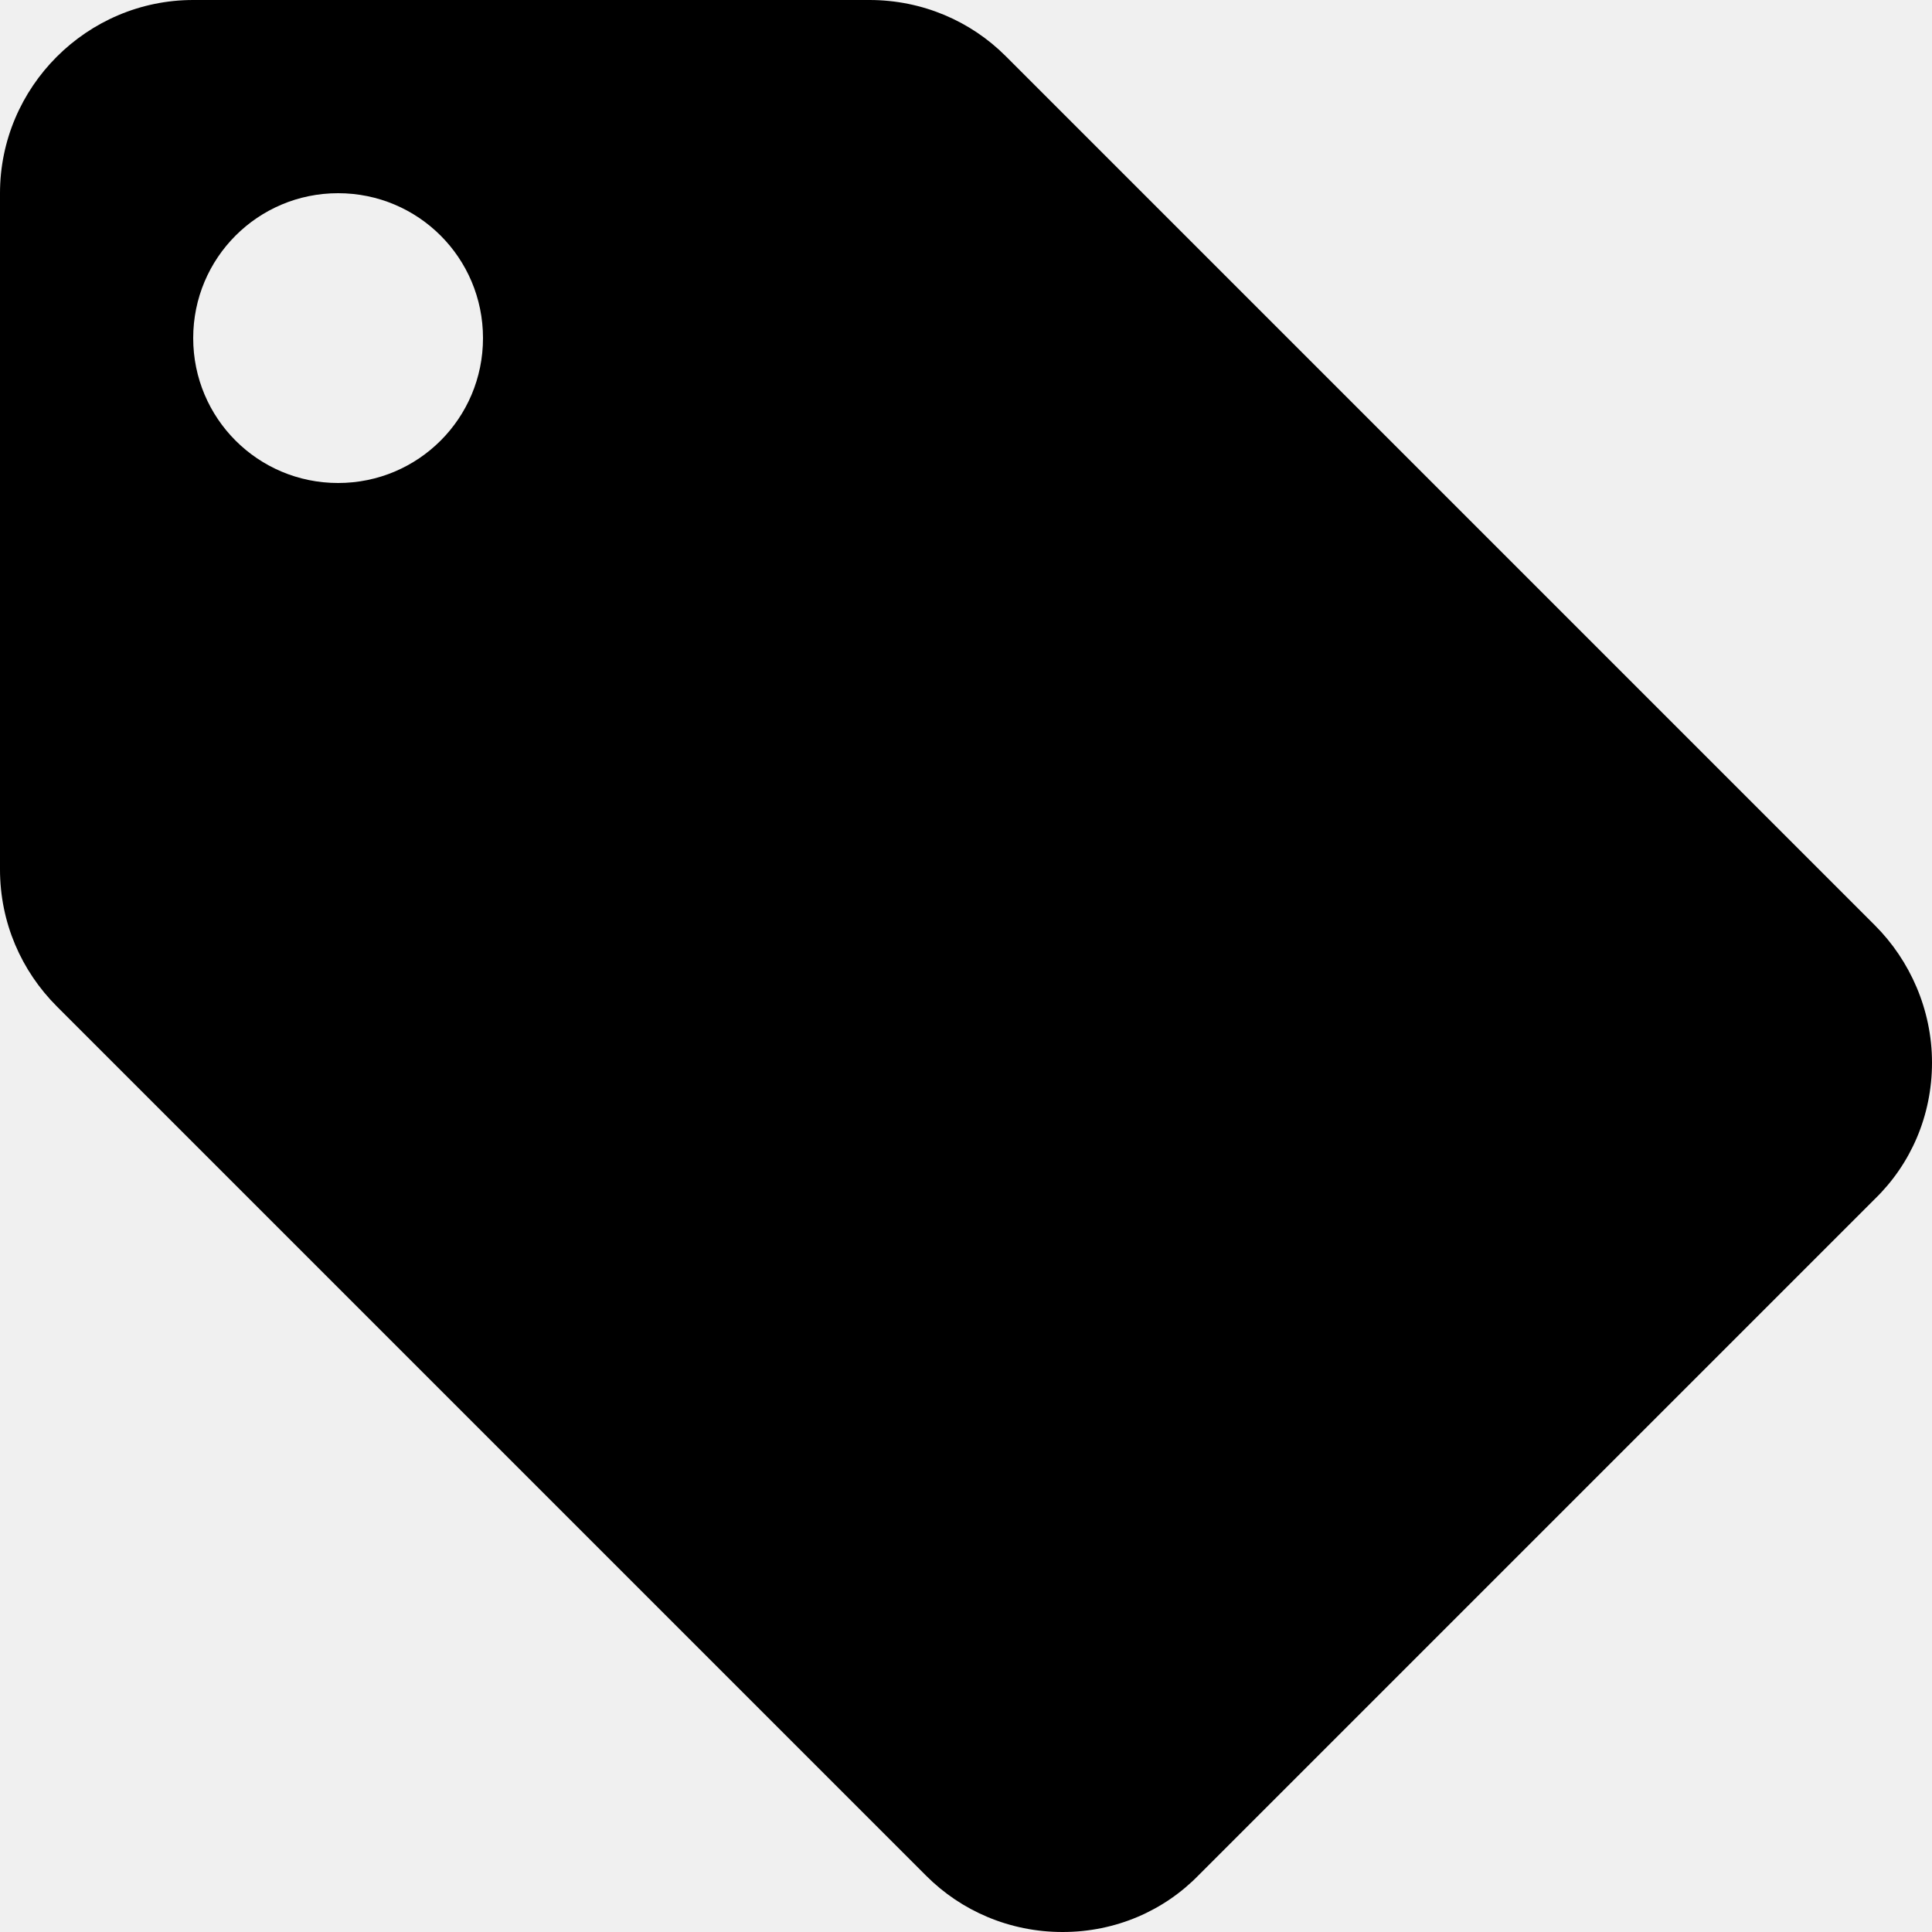
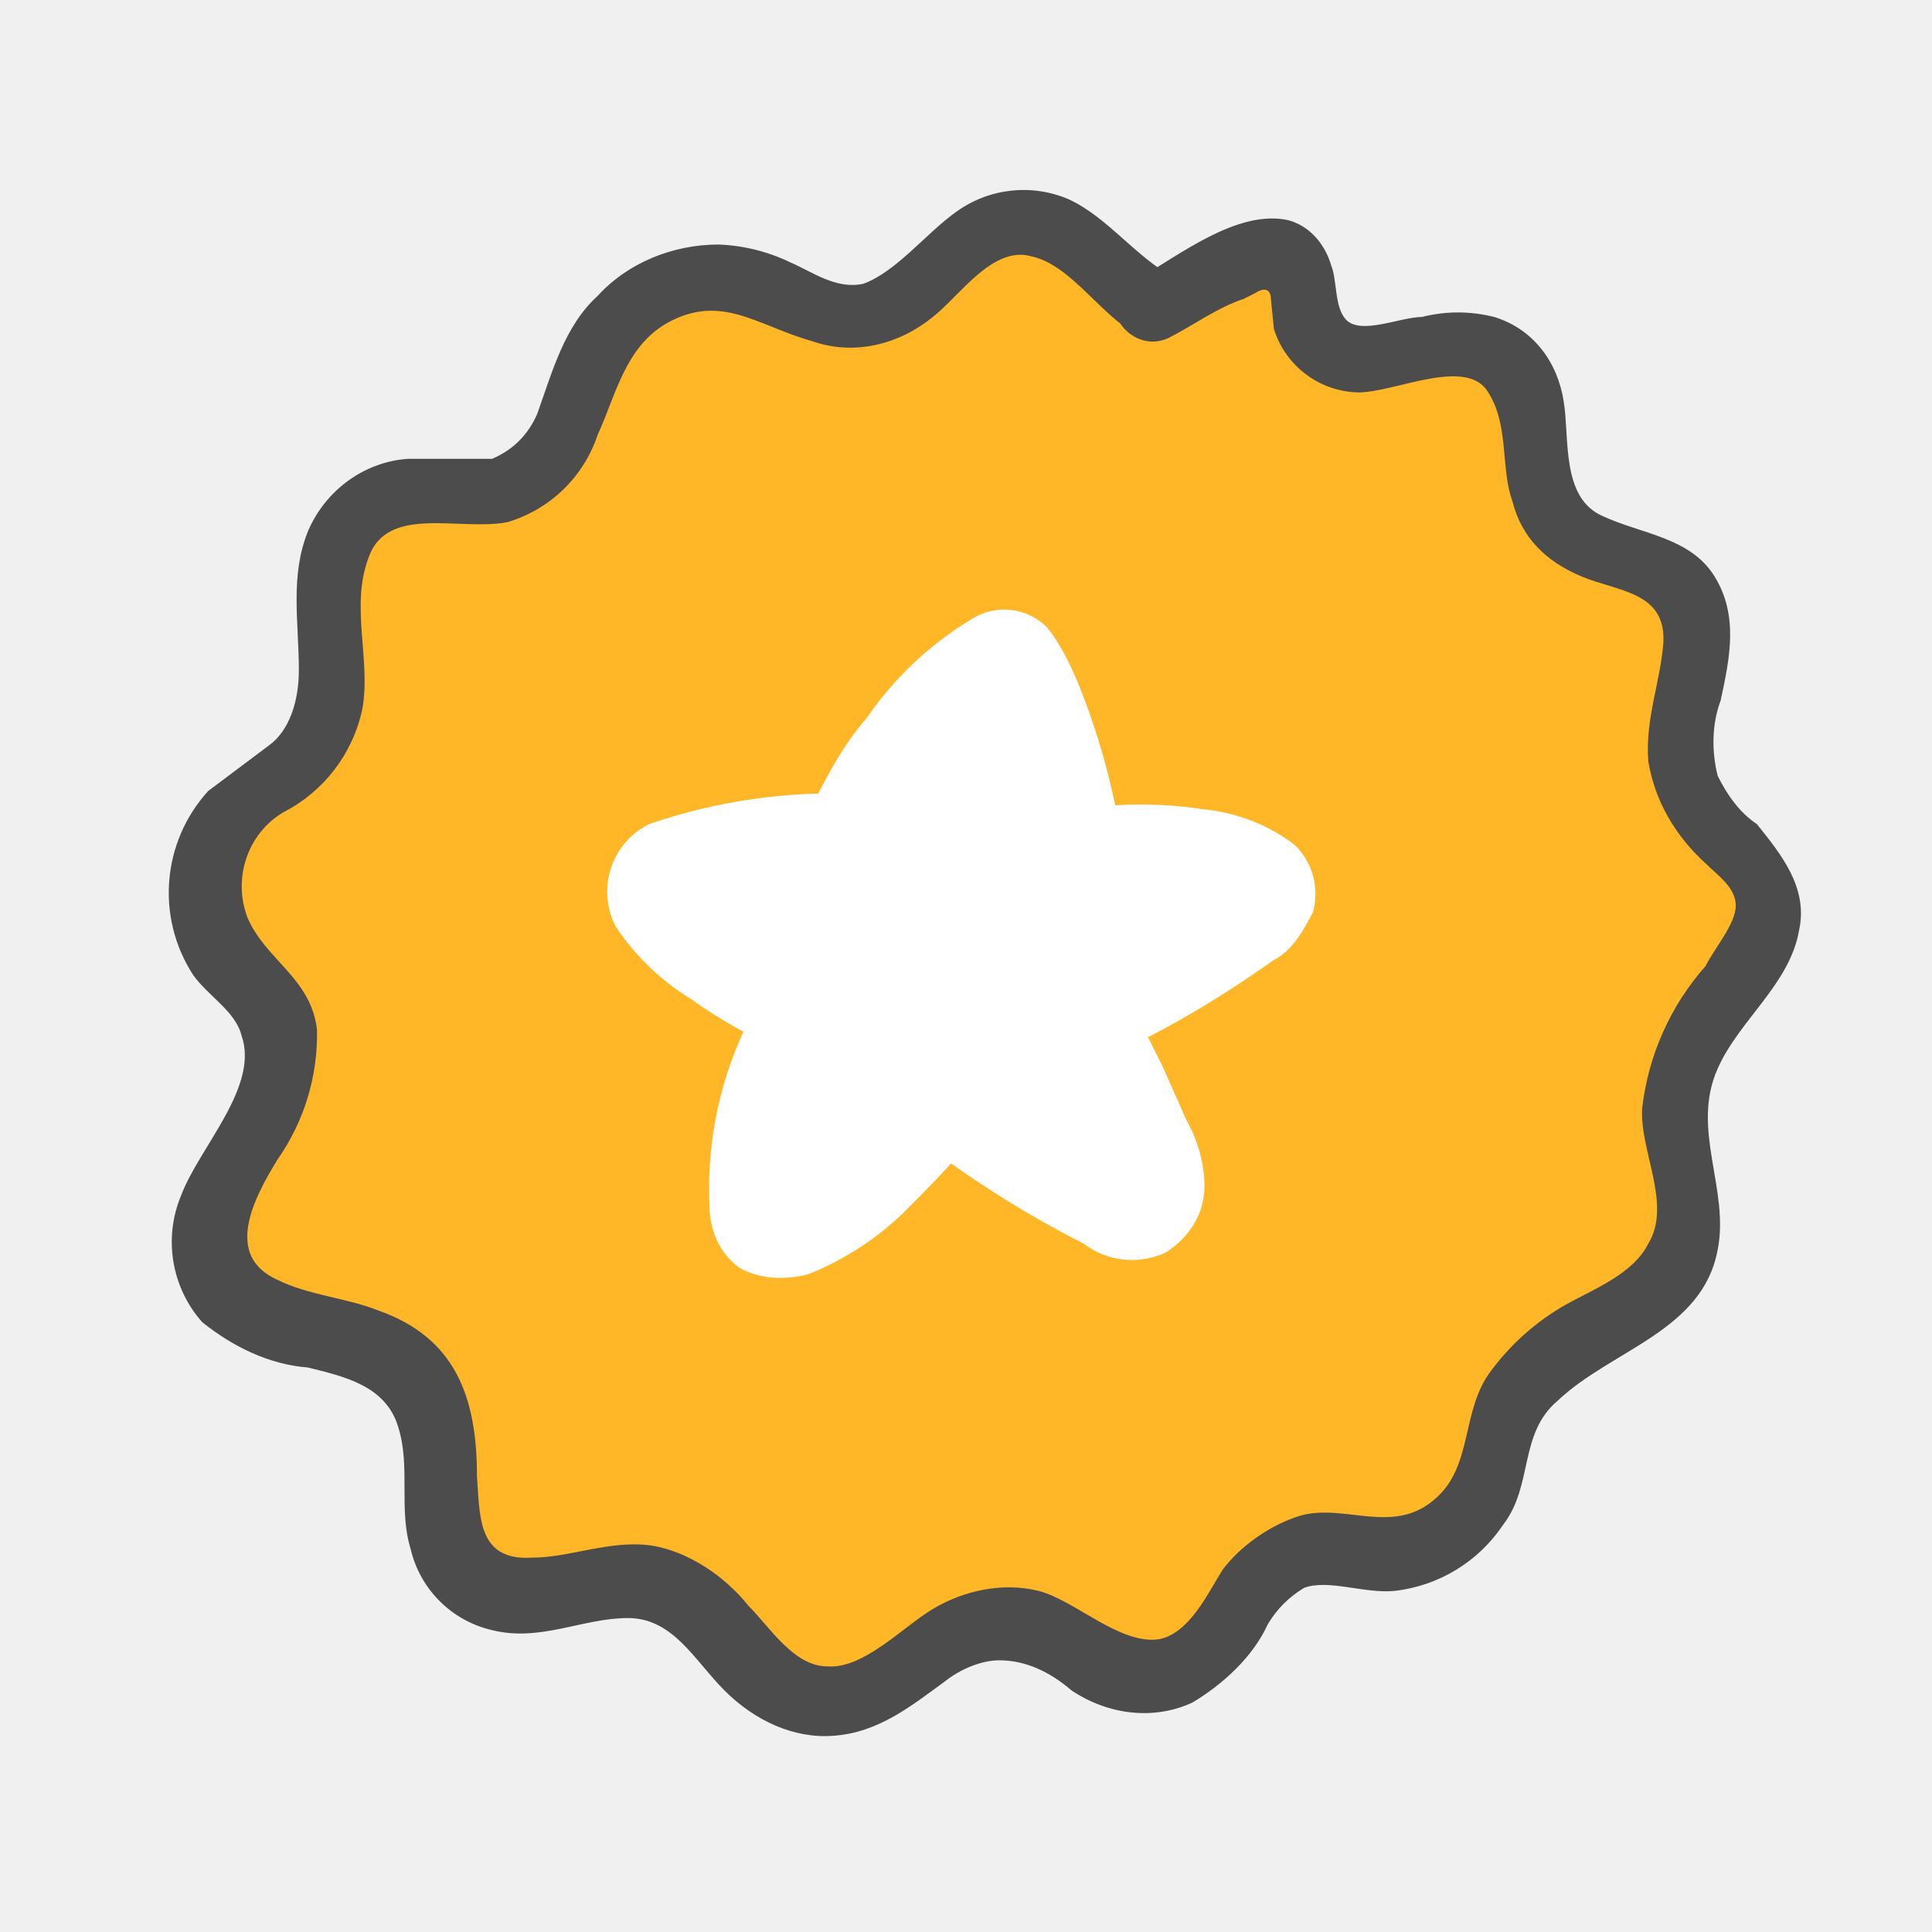
- <svg xmlns="http://www.w3.org/2000/svg" viewBox="0 0 20 20">
-   <path fill-rule="evenodd" d="M19.41 9.58l-9-9C10.05.22 9.55 0 9 0H2C.9 0 0 .9 0 2v7c0 .55.22 1.05.59 1.42l9 9c.36.36.86.58 1.41.58.55 0 1.05-.22 1.41-.59l7-7c.37-.36.59-.86.59-1.41 0-.55-.23-1.06-.59-1.42zM3.5 5C2.67 5 2 4.33 2 3.5S2.67 2 3.5 2 5 2.67 5 3.5 4.33 5 3.5 5z" />
+ <svg xmlns="http://www.w3.org/2000/svg" viewBox="0 0 64 64" fill="none">
+   <path d="M14.4 48.6c-.4-2.8 0-3.2-2.6-4-2.5-.6-5.1-1-5-3.1 0-2 2.4-3.2 2.1-5.7-.2-2.4-1.4-2.6-1.7-5.2-.3-2.6.1-2.5 1.4-4 1.4-1.4 2.1-3.3 2.1-5.3s.4-4 1.3-4.4c1-.4 3.3.3 4.6-.5 1.2-.9 1.7-2.2 2.6-3.8.9-1.6 2-3.2 3.6-3.2 1.8 0 4 1.7 5.3 1.3 1.3-.5 2.3-1.7 3.7-2.4 1.4-.7 3-1 4 .5a2.9 2.9 0 0 0 3.8.7c1.2-.6 2.8-1.8 3-.5.4 1.3.5 3.4 2.6 3 2-.3 4.3-1.3 4.8.5.5 2 .4 5 2.6 5.8 2.3.8 3.8.7 3.3 3.7-.4 3-.6 4.8.8 6 1.4 1.2 2 2.6 1 4-1 1.3-2.6 4.1-2.2 6.4.3 2.3.4 3.7-1.3 4.8-1.8 1.1-3.7.8-4.4 3.3-.6 2.6-1 4.3-2.5 4.7-1.4.4-3.6-.8-5.3 1.1-1.7 2-1.4 4-3.8 3.3-2.3-.8-3.8-3-6.4-1.5-2.5 1.6-4.5 3.6-6.4 1.6-2-2-3-3.6-5.4-3.2-2.5.5-5 .6-5.6-3.9Z" fill="#FFB727" />
+   <path d="M22.4 28.7c1.8-.3 4.7-.4 5.2-.6.4-.2.6-.3 2-2.6 1.3-2.3 2.1-4.2 3.1-3.6 1 .6 1.9 3.1 2.6 4.7.8 1.6 2.5 1.3 4.1 1.7 1 .1 1.7.8 1.9 1.8 0 0-4 1.3-4 3.3 0 2 .9 4 .7 5.5-.1 1.5-3 .5-3 .5L31.8 37l-3.7 2.6c-1.7 1.1-3.8 3.3-3.2.6l1.2-5.5-1.2-2.5-2.5-1.3s-1.6-2.1 0-2.3Z" fill="#fff" />
+   <path d="M38.9 9.2c-1.3-.7-2.2-2-3.5-2.6a3.8 3.8 0 0 0-3.7.4c-1 .7-2 2-3.1 2.4-.9.2-1.7-.4-2.4-.7a6 6 0 0 0-2.4-.6c-1.5 0-3 .6-4 1.7-1.1 1-1.5 2.5-2 3.9-.3.7-.8 1.2-1.5 1.5h-2.8c-1.4.1-2.7 1-3.3 2.4-.6 1.5-.3 3-.3 4.6 0 1-.3 2-1 2.5l-2 1.5a5 5 0 0 0-.5 6.1c.5.7 1.4 1.2 1.6 2 .6 1.7-1.4 3.7-2 5.3a4 4 0 0 0 .7 4.2c1 .8 2.2 1.4 3.5 1.5 1.2.3 2.6.6 3 2 .4 1.3 0 2.7.4 4a3.6 3.6 0 0 0 2.7 2.7c1.6.4 3-.4 4.5-.4S23 55 24 56s2.3 1.6 3.6 1.5c1.5-.1 2.6-1 3.7-1.8.5-.4 1.2-.7 1.8-.7.9 0 1.7.4 2.4 1 1.2.8 2.7 1 4 .4 1-.6 2-1.5 2.5-2.6.3-.5.7-.9 1.2-1.2.8-.3 2 .2 3 .1a5 5 0 0 0 3.6-2.2c1-1.3.5-3 1.8-4.1 1.8-1.7 4.8-2.3 5.3-5 .4-2-.9-4 0-6 .7-1.6 2.4-2.8 2.7-4.6.3-1.4-.6-2.5-1.4-3.5-.6-.4-1-1-1.3-1.6-.2-.8-.2-1.7.1-2.5.3-1.4.6-2.8-.2-4.1-.8-1.3-2.4-1.4-3.7-2-1.4-.6-1.1-2.6-1.3-3.8-.2-1.3-1-2.4-2.3-2.8-.8-.2-1.6-.2-2.4 0-.7 0-2 .6-2.5.1-.4-.4-.3-1.3-.5-1.8-.2-.7-.7-1.3-1.4-1.5-1.7-.4-3.7 1.2-5.1 2-1.5.6-.2 2.5 1.1 1.9.8-.4 1.6-1 2.5-1.3l.4-.2c.3-.2.5-.1.5.2l.1 1A3 3 0 0 0 45 13c1.2 0 3.6-1.2 4.3 0 .7 1.1.4 2.5.8 3.6.3 1.2 1.1 2 2.3 2.5 1.2.5 2.8.5 2.7 2.2-.1 1.3-.6 2.5-.5 3.9.2 1.3.9 2.5 1.9 3.4.4.4 1 .8 1 1.4 0 .6-.7 1.4-1 2a8.6 8.6 0 0 0-2.1 4.7c-.1 1.4 1 3.2.2 4.5-.5 1-1.8 1.5-2.7 2a8 8 0 0 0-2.5 2.2c-1 1.3-.6 3.1-1.8 4.2-1.4 1.3-3 .2-4.5.6-1 .3-2 1-2.6 1.8-.5.8-1.1 2.1-2.1 2.3-1.3.2-2.8-1.3-4-1.6-1.2-.3-2.5 0-3.5.6s-2.3 2-3.5 1.9c-1.1 0-1.9-1.3-2.6-2-.8-1-2-1.8-3.2-2-1.4-.2-2.7.4-4 .4-1.8.1-1.7-1.4-1.8-2.7 0-2.6-.7-4.6-3.3-5.5-1-.4-2.3-.5-3.3-1-1.8-.8-.8-2.7 0-4a7.2 7.2 0 0 0 1.3-4.3c-.2-1.7-1.7-2.3-2.3-3.7-.5-1.3 0-2.8 1.2-3.5a5 5 0 0 0 2.6-3.4c.3-1.6-.4-3.4.2-5 .6-1.8 3-.9 4.6-1.2a4.5 4.5 0 0 0 3-2.9c.6-1.3.9-2.9 2.3-3.7 1.8-1 3 .1 4.8.6 1.4.5 2.9.1 4-.8.9-.7 2-2.4 3.3-2 1.3.3 2.3 2 3.5 2.6 1.3.5 2.4-1.3 1.1-2Z" fill="#4C4C4C" />
+   <path d="M29.6 28a26.6 26.6 0 0 1 2-3.1l.5-.6.6-.5v-.1l.4-.3s.5-.4.6-.3a1 1 0 0 1-1 0 .6.6 0 0 1-.2-.3l.2.3.2.5c-.1-.3 0 0 0 .1l.4 1 1 3.6c.1.8 1 1.3 1.8 1 .7-.2 1.2-1 1-1.8a23.5 23.5 0 0 0-1.4-4.9c-.3-.7-.6-1.3-1-1.8a2 2 0 0 0-2.5-.3 11.3 11.3 0 0 0-3.5 3.3c-.7.8-1.2 1.7-1.7 2.7a1.5 1.5 0 1 0 2.6 1.5Z" fill="#fff" />
+   <path d="M28.4 26.3a18.7 18.7 0 0 0-6.9 1 2.5 2.5 0 0 0-1.1 3.4 8 8 0 0 0 2.5 2.4 15 15 0 0 0 3.3 1.8c.8.2 1.6-.3 1.8-1 .2-.8-.2-1.6-1-1.9h-.2c.2 0 .2 0 0 0l-.3-.2-.8-.4c-.4-.2-.9-.5-1.3-.9l-.2-.1c.1.1.1.1 0 0l-.3-.2-.6-.6-.3-.2c-.2-.3.1.1 0-.1 0-.3 0-.1 0 0v.5c0-.3-.3.2 0 0h-.1.1c.3-.2 0 0 0 0l.4-.1 1.6-.3h.6l1-.1h1.7c.9 0 1.5-.7 1.5-1.5s-.6-1.5-1.5-1.5Zm8.1 3.3h1.4l.9.1h.5l1.5.5.2.2-.1-.1-.1-.1-.2-.5.1-.4c.1-.1 0 0 0 0 .1 0 .1 0 0 0l-.2.1-.7.5-1.5 1-3 1.6c-.8.4-1 1.3-.6 2 .4.6 1.3.9 2 .5 2-.9 3.8-2 5.5-3.2.6-.3 1-1 1.3-1.6.2-.8 0-1.6-.6-2.2-.9-.7-2-1.1-3.1-1.2-1.3-.2-2.7-.2-4 0a1.5 1.5 0 0 0-1 1.8c.2.8 1 1.2 1.8 1Z" fill="#fff" />
+   <path d="M25.2 33.1c-1.2 2-1.8 4.4-1.7 6.8 0 .8.3 1.6 1 2.1.7.4 1.6.4 2.3.2a9.7 9.7 0 0 0 3.1-2c1-1 1.9-1.9 2.7-3a1.5 1.5 0 0 0-.6-2c-.7-.4-1.6-.2-2 .5l-.1.2c0-.2 0-.2 0 0l-.3.3a16.5 16.5 0 0 1-1.8 1.8l-.7.5-.4.4-.8.4c.4-.1 0 0 0 0-.1 0-.2 0 0 0h-.3.4c.3.2.5.5.5.8 0 .1 0 .1 0 0v-.3a7.8 7.8 0 0 1 0-1.6c0-.2 0-.2 0 0v-.3l.1-.3a11.5 11.5 0 0 1 .8-2.1l.4-.9a1.5 1.5 0 0 0-2.6-1.5Z" fill="#fff" />
+   <path d="m34.8 34.4 1.5 3.5.4.7v.2c.2 0 .1.1 0 0l.2.3v.1-.1.1c0-.2.1-.2 0-.1-.1 0 0 0 0-.1l.2-.1.3-.1h.3-.3.1l-.2-.1-.8-.4a32.3 32.3 0 0 1-4.2-2.8c-.7-.3-1.6-.1-2 .6-.4.7-.1 1.6.6 2a35 35 0 0 0 5 3.1c.8.6 1.8.7 2.7.3.8-.5 1.3-1.3 1.3-2.2 0-.7-.2-1.5-.6-2.2l-.8-1.8-.5-1-.2-.5c.2.3 0-.2 0-.3-.2-.3-.4-.7-.8-.9-.3-.2-.7-.2-1.1-.1-.8.2-1.2 1-1 1.8Z" fill="#fff" />
</svg>
